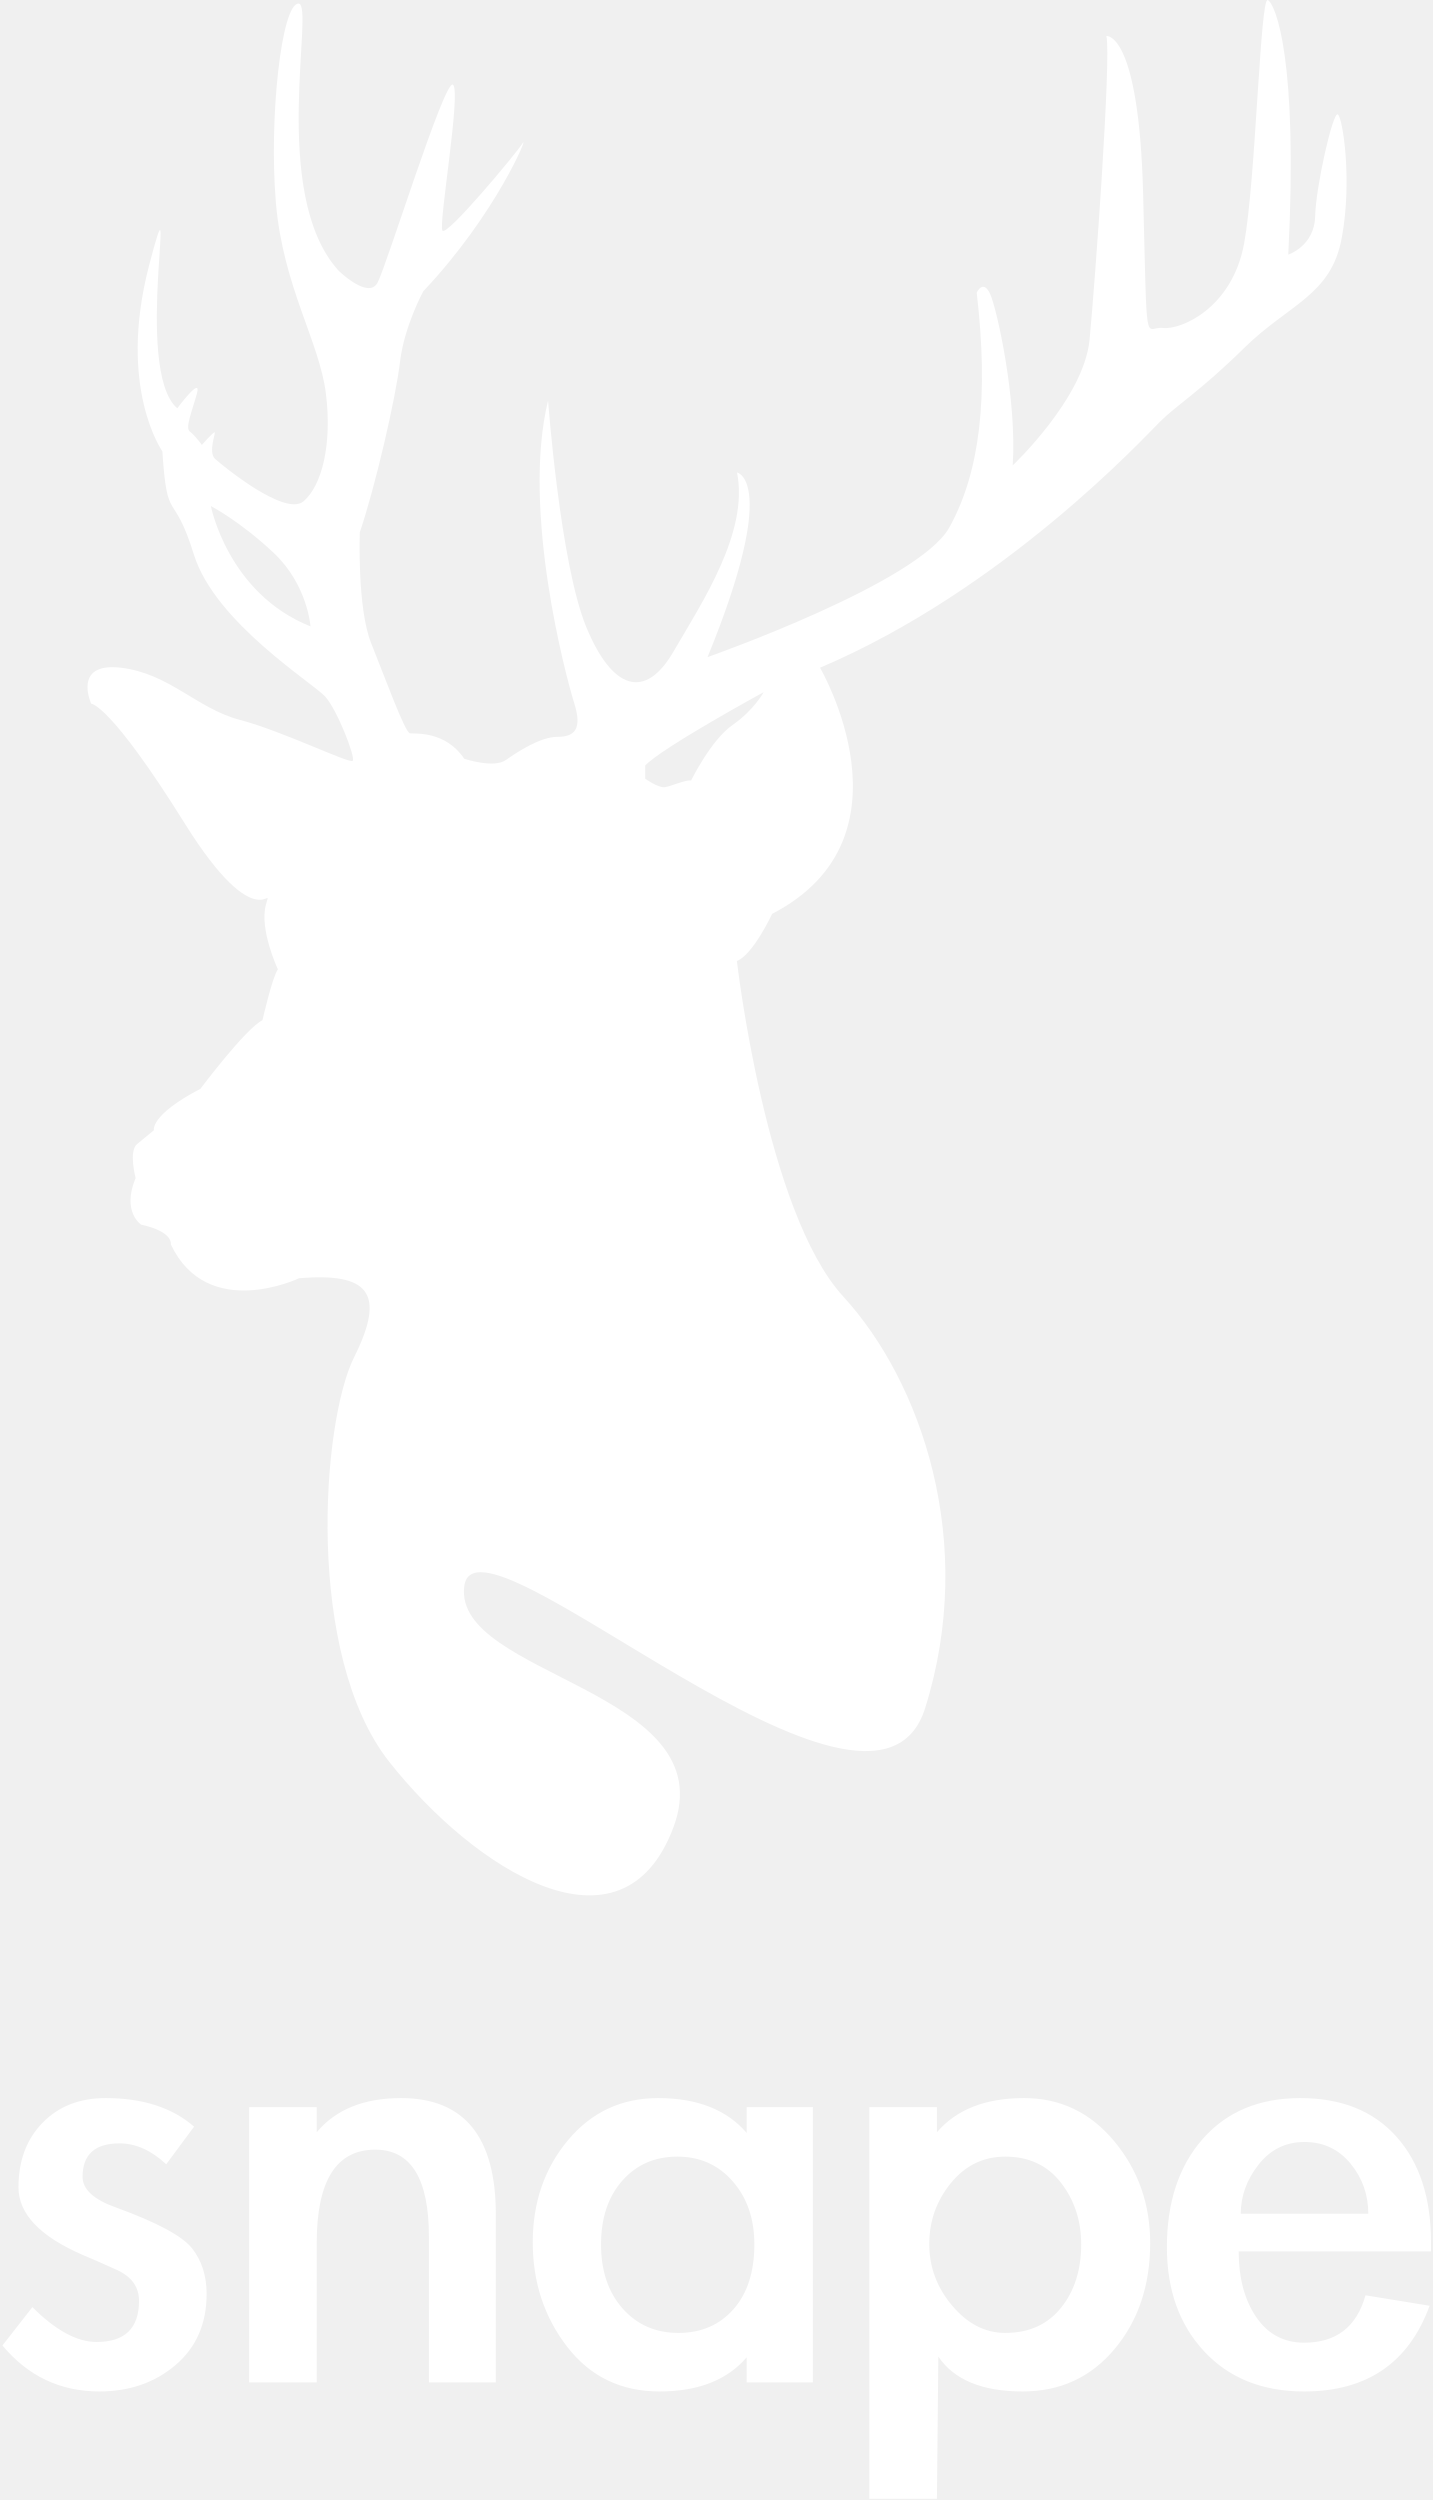
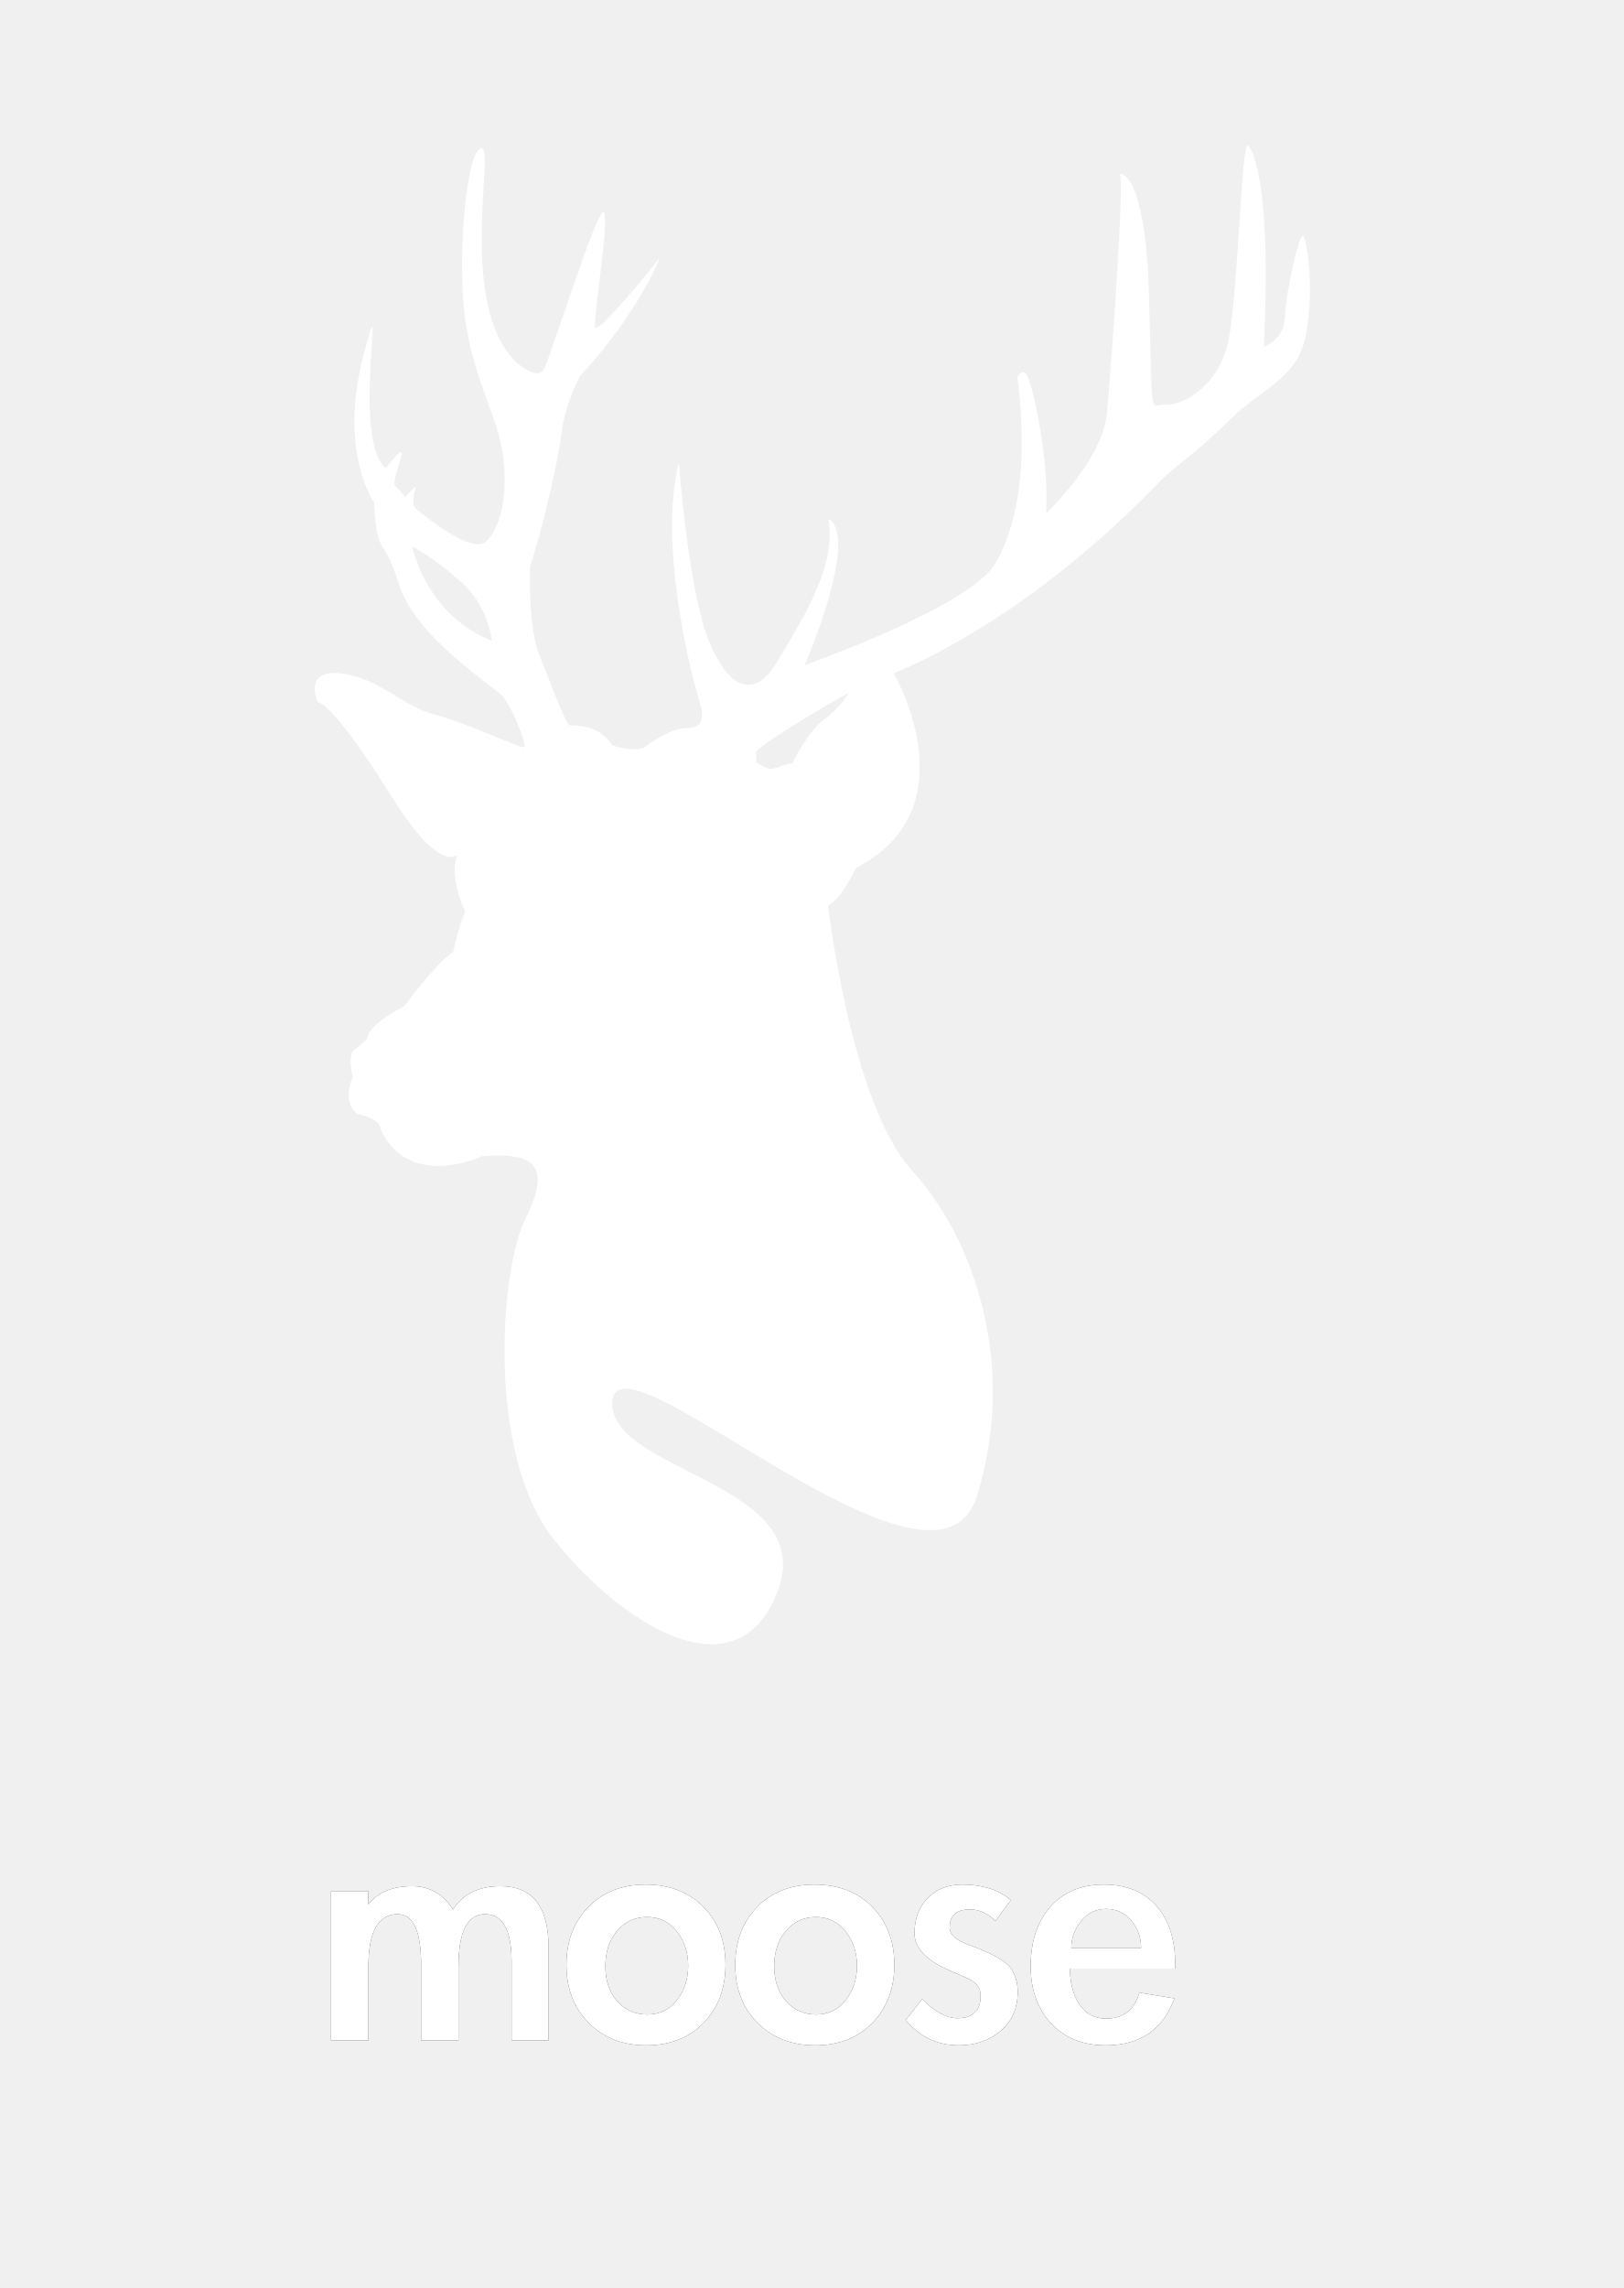
- <svg xmlns="http://www.w3.org/2000/svg" width="329" height="574">
-   <path d="M307.138 26.255c-1.145-.51-5.035 16.655-5.18 23.45-.18 6.795-6.17 8.76-6.17 8.76 2.295-44.685-2.89-57.465-4.69-58.45-1.77-.97-2.74 41.27-5.47 56.005-2.77 14.735-14.45 19.755-18.625 19.28-4.245-.49-3.59 6.63-4.54-30.765-.965-37.395-8.435-36.265-8.435-36.265 1.145 4.86-2.58 56.335-3.87 69.785-1.33 13.425-17.64 28.8-17.64 28.8.995-15.05-3.575-35.77-5.17-39.335-1.625-3.56-3.095-.325-3.095-.325 2.77 23.795.8 41.12-6.29 53.915-7.08 12.69-54.78 29.495-55.515 29.77 16.645-40.63 6.77-42.4 6.77-42.4 2.765 13.75-8.09 29.93-14.585 41.12-6.455 11.155-14.055 8.895-20.04-5.675-5.99-14.575-8.755-51.965-8.755-51.965-6.14 25.09 4.065 63.29 5.99 69.44 1.95 6.15 0 7.78-3.86 7.78-3.9 0-9.1 3.41-11.84 5.33-2.74 1.965-9.535-.3-9.535-.3-4.37-6.495-11.355-5.69-12.47-5.84-1.135-.165-5.675-12.635-8.92-20.735-3.22-8.075-2.595-25.405-2.595-25.405 3.575-10.52 8.27-30.915 9.235-39.165.995-8.255 5.35-16.195 5.35-16.195 16.82-17.82 24.285-36.26 22.81-34-1.42 2.265-17.45 21.53-18.42 20.085-.955-1.445 4.37-32.035 2.415-33.51C102.073 18 88.773 61.04 86.673 64.93c-2.115 3.87-8.91-2.755-8.91-2.755C61.723 44.54 72.413.825 68.538.825c-3.915 0-6.82 26.4-5.2 45.66 1.625 19.265 10.04 32.05 11.485 43.85 1.475 11.83-.965 21.215-5.145 24.775-4.24 3.575-18.44-8.105-20.26-9.715-1.77-1.61.315-6.305-.175-6.14-.48.135-2.895 2.905-2.895 2.905s-1.625-2.265-2.755-3.07c-1.145-.82.475-4.545 1.625-8.755 1.135-4.205-4.515 3.41-4.515 3.41-10.385-8.895.805-60.695-6.495-32.705-7.285 28.01 3.07 42.58 3.07 42.58 1.135 17.325 2.43 8.255 7.27 23.795 4.87 15.535 27.38 29.455 30.125 32.525 2.77 3.08 6.975 13.93 6.315 14.73-.64.805-16.03-6.795-25.91-9.385-9.865-2.58-16.18-10.67-27.355-11.98-11.16-1.295-6.79 8.265-6.79 8.265.095 0 4.42.15 21.39 27.34 17.15 27.53 20.365 13.11 18.745 18.77-1.595 5.675 2.74 14.895 2.74 14.895-1.265 1.64-3.545 11.665-3.545 11.665-3.885 1.925-14.24 15.745-14.24 15.745-11.64 6.07-10.685 9.51-10.685 9.51l-3.9 3.22c-1.925 1.63-.305 7.775-.305 7.775-3.245 7.775 1.28 10.695 1.28 10.695 7.465 1.61 6.81 4.53 6.81 4.53 8.42 17.805 29.455 7.765 29.455 7.765 15.85-1.3 20.07 3.245 12.63 18.13-7.46 14.885-11.335 68.31 8.075 92.92 19.43 24.6 53.463 46.558 65.25 14.99 11.787-31.569-50.615-34.587-48.04-55.307 2.595-20.695 93.835 66.226 105.81 27.996 12-38.185-.96-75.09-18.78-94.514-17.805-19.43-24.43-77.045-24.43-77.045 3.74-1.475 8.09-10.835 8.09-10.835 33.85-17.49 10.995-56.505 10.995-56.505 42.265-17.97 74.31-52.77 78.065-56.495 3.71-3.725 9.185-6.945 19.385-16.985 10.22-10.04 19.945-11.98 22.35-25.265 2.46-13.275.17-27.83-.94-28.31zM48.418 116.19s6.67 3.45 14.465 10.79c7.76 7.34 8.405 16.835 8.405 16.835-18.98-7.56-22.87-27.625-22.87-27.625zm119.755 50.285c-4.95 3.45-9.495 12.73-9.495 12.73-1.28-.205-4.515 1.31-6.03 1.53-1.53.205-4.515-1.95-4.515-1.95v-3.02c3.875-4.12 27.195-16.835 27.195-16.835s-2.19 4.095-7.155 7.545zM22.8 549.08c6.933 0 12.773-2.027 17.52-6.08s7.12-9.493 7.12-16.32c0-4.16-1.12-7.653-3.36-10.48-2.24-2.827-8.053-5.947-17.44-9.36-5.12-1.813-7.68-4.16-7.68-7.04 0-5.12 2.827-7.68 8.48-7.68 3.733 0 7.307 1.6 10.72 4.8l6.4-8.64c-5.013-4.373-11.787-6.56-20.32-6.56-5.973 0-10.8 1.893-14.48 5.68-3.68 3.787-5.52 8.72-5.52 14.8s4.907 11.253 14.72 15.52c1.813.747 4.427 1.893 7.84 3.44 3.413 1.547 5.12 3.92 5.12 7.12 0 6.293-3.253 9.44-9.76 9.44-4.48 0-9.387-2.667-14.72-8l-6.88 8.8c5.867 7.04 13.28 10.56 22.24 10.56zM72.72 547v-32c0-14.293 4.48-21.44 13.44-21.44 8.213 0 12.32 6.667 12.32 20V547h15.36v-38.56c0-17.813-7.253-26.72-21.76-26.72-8.533 0-14.987 2.613-19.36 7.84v-5.76H57.2V547h15.52zm78.72 2.08c8.853 0 15.52-2.613 20-7.84V547h15.2v-63.2h-15.2v5.92c-4.587-5.333-11.36-8-20.32-8-8.427 0-15.333 3.227-20.72 9.68-5.387 6.453-8.08 14.267-8.08 23.44 0 9.173 2.64 17.173 7.92 24 5.28 6.827 12.347 10.24 21.2 10.24zm4.32-13.44c-5.227 0-9.493-1.867-12.8-5.6-3.307-3.733-4.96-8.64-4.96-14.72s1.627-10.96 4.88-14.64c3.253-3.68 7.467-5.52 12.64-5.52 5.173 0 9.413 1.893 12.72 5.68 3.307 3.787 4.96 8.613 4.96 14.48 0 6.293-1.6 11.253-4.8 14.88-3.2 3.627-7.413 5.44-12.64 5.44zm59.36 38.08l.32-32.64c3.627 5.333 10.08 8 19.36 8 8.64 0 15.68-3.253 21.12-9.76 5.44-6.507 8.16-14.613 8.16-24.32 0-8.96-2.747-16.747-8.24-23.36-5.493-6.613-12.4-9.92-20.72-9.92-8.853 0-15.52 2.613-20 7.84v-5.76H199.6v89.92h15.52zm15.68-38.08c-4.587 0-8.64-2.08-12.16-6.24-3.52-4.16-5.28-8.88-5.28-14.16 0-5.28 1.653-9.947 4.96-14 3.307-4.053 7.467-6.08 12.48-6.08 5.44 0 9.707 2 12.8 6s4.64 8.72 4.64 14.16c0 5.867-1.547 10.72-4.64 14.56s-7.36 5.76-12.8 5.76zm68.64 13.44c14.4 0 24-6.56 28.8-19.68l-14.72-2.4c-2.027 7.253-6.72 10.88-14.08 10.88-4.693 0-8.373-1.973-11.04-5.92s-4-8.96-4-15.04h44.16v-2.08c0-10.24-2.64-18.32-7.92-24.24-5.28-5.92-12.64-8.88-22.08-8.88-9.44 0-16.907 3.12-22.4 9.36-5.493 6.24-8.24 14.533-8.24 24.88 0 9.813 2.853 17.787 8.56 23.92 5.707 6.133 13.36 9.2 22.96 9.2zm14.72-40.8h-29.28c0-4.053 1.36-7.813 4.08-11.28 2.72-3.467 6.24-5.2 10.56-5.2s7.84 1.653 10.56 4.96c2.72 3.307 4.08 7.147 4.08 11.52z" fill="#fff" />
+ <svg xmlns="http://www.w3.org/2000/svg" xmlns:xlink="http://www.w3.org/1999/xlink" width="1000" height="1409" viewBox="0 0 1000 1409">
+   <defs>
+     <path d="M226.915 1256.557v-45.172c0-21.732 6.009-32.598 18.025-32.598 9.645 0 14.467 10.4 14.467 31.201v46.569h23.006v-45.172c0-21.732 5.454-32.598 16.364-32.598s16.365 9.78 16.365 29.339v48.431h22.768v-57.28c0-25.146-9.882-37.72-29.646-37.72-13.44 0-23.163 4.812-29.172 14.436-6.166-9.624-14.546-14.436-25.14-14.436-12.174 0-21.187 3.725-27.037 11.176v-8.149H203.91v91.973h23.005zm171.231 3c14.562 0 26.33-4.625 35.304-13.874 8.973-9.25 13.46-21.164 13.46-35.744 0-14.58-4.526-26.454-13.578-35.625-9.053-9.171-20.9-13.757-35.54-13.757-14.641 0-26.448 4.625-35.422 13.874-8.973 9.25-13.46 21.125-13.46 35.626 0 14.501 4.565 26.376 13.696 35.626 9.131 9.25 20.978 13.874 35.54 13.874zm.613-19c-7.607 0-13.817-2.767-18.63-8.3-4.813-5.534-7.22-12.649-7.22-21.344 0-8.854 2.407-16.127 7.22-21.818 4.813-5.692 10.984-8.538 18.514-8.538 7.53 0 13.623 2.964 18.28 8.893 4.658 5.93 6.987 12.965 6.987 21.107s-2.29 15.178-6.87 21.107c-4.58 5.929-10.673 8.893-18.28 8.893zm103.387 19c14.562 0 26.33-4.625 35.304-13.874 8.973-9.25 13.46-21.164 13.46-35.744 0-14.58-4.526-26.454-13.578-35.625-9.053-9.171-20.9-13.757-35.54-13.757-14.641 0-26.448 4.625-35.422 13.874-8.973 9.25-13.46 21.125-13.46 35.626 0 14.501 4.565 26.376 13.696 35.626 9.131 9.25 20.978 13.874 35.54 13.874zm.613-19c-7.607 0-13.817-2.767-18.63-8.3-4.813-5.534-7.22-12.649-7.22-21.344 0-8.854 2.407-16.127 7.22-21.818 4.813-5.692 10.984-8.538 18.514-8.538 7.53 0 13.623 2.964 18.28 8.893 4.658 5.93 6.987 12.965 6.987 21.107s-2.29 15.178-6.87 21.107c-4.58 5.929-10.673 8.893-18.28 8.893zm87.885 19c10.205 0 18.8-2.979 25.786-8.936 6.987-5.957 10.48-13.952 10.48-23.986 0-6.114-1.649-11.248-4.945-15.402-3.297-4.155-11.854-8.74-25.67-13.757-7.535-2.665-11.303-6.114-11.303-10.347 0-7.524 4.16-11.287 12.481-11.287 5.495 0 10.754 2.352 15.778 7.055l9.42-12.699c-7.379-6.427-17.348-9.641-29.908-9.641-8.792 0-15.896 2.783-21.312 8.348-5.416 5.565-8.125 12.816-8.125 21.752 0 8.936 7.222 16.539 21.666 22.81 2.669 1.097 6.515 2.782 11.54 5.056 5.023 2.273 7.535 5.76 7.535 10.464 0 9.25-4.788 13.874-14.365 13.874-6.594 0-13.816-3.92-21.666-11.758l-10.126 12.934c8.635 10.347 19.546 15.52 32.734 15.52zm90.527 0c21.135 0 35.224-9.641 42.27-28.924l-21.605-3.527c-2.974 10.66-9.863 15.99-20.665 15.99-6.888 0-12.29-2.9-16.203-8.7-3.914-5.801-5.87-13.17-5.87-22.105h64.812v-3.057c0-15.05-3.875-26.925-11.624-35.626-7.75-8.7-18.552-13.051-32.406-13.051-13.855 0-24.814 4.586-32.876 13.757-8.063 9.17-12.094 21.36-12.094 36.566 0 14.423 4.188 26.141 12.563 35.156 8.376 9.014 19.608 13.521 33.698 13.521zm21.739-60h-43c0-5.903 1.997-11.379 5.992-16.427 3.994-5.049 9.164-7.573 15.508-7.573 6.344 0 11.514 2.408 15.508 7.223 3.995 4.816 5.992 10.408 5.992 16.777z" id="a" />
+   </defs>
+   <g fill="none">
+     <path d="M802.59 145.246c-2.427-1.082-10.676 35.324-10.983 49.736-.382 14.412-13.084 18.58-13.084 18.58 4.867-94.775-6.128-121.881-9.945-123.97-3.753-2.057-5.81 87.532-11.599 118.784-5.874 31.252-30.64 41.9-39.494 40.892-9.001-1.04-7.612 14.062-9.627-65.251-2.046-79.313-17.886-76.917-17.886-76.917 2.428 10.308-5.471 119.484-8.207 148.011-2.82 28.474-37.405 61.084-37.405 61.084 2.11-31.92-7.58-75.867-10.963-83.428-3.446-7.55-6.563-.69-6.563-.69 5.874 50.469 1.697 87.214-13.338 114.352-15.013 26.915-116.16 62.558-117.718 63.141 35.295-86.175 14.355-89.929 14.355-89.929 5.864 29.164-17.154 63.48-30.927 87.214-13.688 23.66-29.803 18.866-42.494-12.036-12.702-30.913-18.565-110.216-18.565-110.216-13.02 53.215 8.62 134.236 12.702 147.28 4.134 13.043 0 16.5-8.186 16.5-8.27 0-19.296 7.233-25.106 11.305-5.81 4.168-20.219-.636-20.219-.636-9.266-13.776-24.078-12.068-26.442-12.387-2.407-.35-12.034-26.798-18.915-43.978-6.828-17.126-5.503-53.882-5.503-53.882 7.581-22.313 17.537-65.57 19.583-83.068 2.11-17.508 11.345-34.349 11.345-34.349 35.666-37.795 51.496-76.905 48.368-72.112-3.011 4.804-37.003 45.664-39.06 42.6-2.025-3.065 9.267-67.946 5.121-71.074-4.081-3.065-32.284 88.221-36.737 96.472-4.485 8.208-18.893-5.843-18.893-5.843C282.192 184.027 304.86 91.31 296.643 91.31c-8.302 0-14.462 55.993-11.026 96.843 3.445 40.86 21.29 67.976 24.353 93.004 3.128 25.09-2.046 44.996-10.91 52.546-8.99 7.583-39.101-17.19-42.96-20.605-3.754-3.414.667-13.372-.372-13.022-1.018.286-6.138 6.161-6.138 6.161s-3.446-4.804-5.842-6.511c-2.428-1.74 1.007-9.64 3.445-18.57 2.407-8.918-9.574 7.233-9.574 7.233-22.02-18.866 1.707-128.731-13.772-69.366-15.448 59.408 6.51 90.31 6.51 90.31 2.406 36.746 5.152 17.509 15.416 50.469 10.326 32.949 58.059 62.472 63.88 68.984 5.873 6.532 14.79 29.545 13.39 31.242-1.357 1.707-33.991-14.412-54.942-19.906-20.918-5.472-34.31-22.63-58.006-25.409-23.664-2.746-14.398 17.53-14.398 17.53.202 0 9.373.318 45.358 57.987 36.366 58.39 43.183 27.806 39.748 39.81-3.382 12.037 5.81 31.592 5.81 31.592-2.682 3.478-7.517 24.74-7.517 24.74-8.238 4.084-30.196 33.395-30.196 33.395-24.682 12.875-22.657 20.17-22.657 20.17l-8.27 6.83c-4.082 3.457-.647 16.49-.647 16.49-6.88 16.491 2.715 22.684 2.715 22.684 15.829 3.415 14.44 9.608 14.44 9.608 17.855 37.764 62.459 16.47 62.459 16.47 33.61-2.758 42.558 6.882 26.782 38.452-15.82 31.57-24.036 144.883 17.123 197.08 41.2 52.175 113.367 98.747 138.361 31.793 24.994-66.957-107.328-73.358-101.868-117.304 5.503-43.893 198.976 140.462 224.369 59.378 25.445-80.988-2.036-159.262-39.823-200.46-37.755-41.21-51.804-163.409-51.804-163.409 7.931-3.128 17.155-22.98 17.155-22.98 71.779-37.096 23.315-119.845 23.315-119.845C640.172 376.61 708.123 302.8 716.086 294.9c7.867-7.9 19.476-14.73 41.105-36.024 21.671-21.294 42.293-25.41 47.393-53.586 5.216-28.156.36-59.026-1.993-60.044zM253.91 336.557s14.29 7.243 30.992 22.654c16.626 15.41 18.008 35.346 18.008 35.346-40.666-15.873-49-58-49-58zM507.913 442.81c-10.375 7.431-19.901 27.422-19.901 27.422-2.683-.442-9.463 2.821-12.639 3.295-3.207.442-9.463-4.2-9.463-4.2v-6.506c8.122-8.874 57-36.264 57-36.264s-4.59 8.821-14.997 16.253z" fill="#FFF" />
+     <use fill="#2F2F2F" xlink:href="#a" />
+     <use fill="#FFF" xlink:href="#a" />
+   </g>
</svg>
